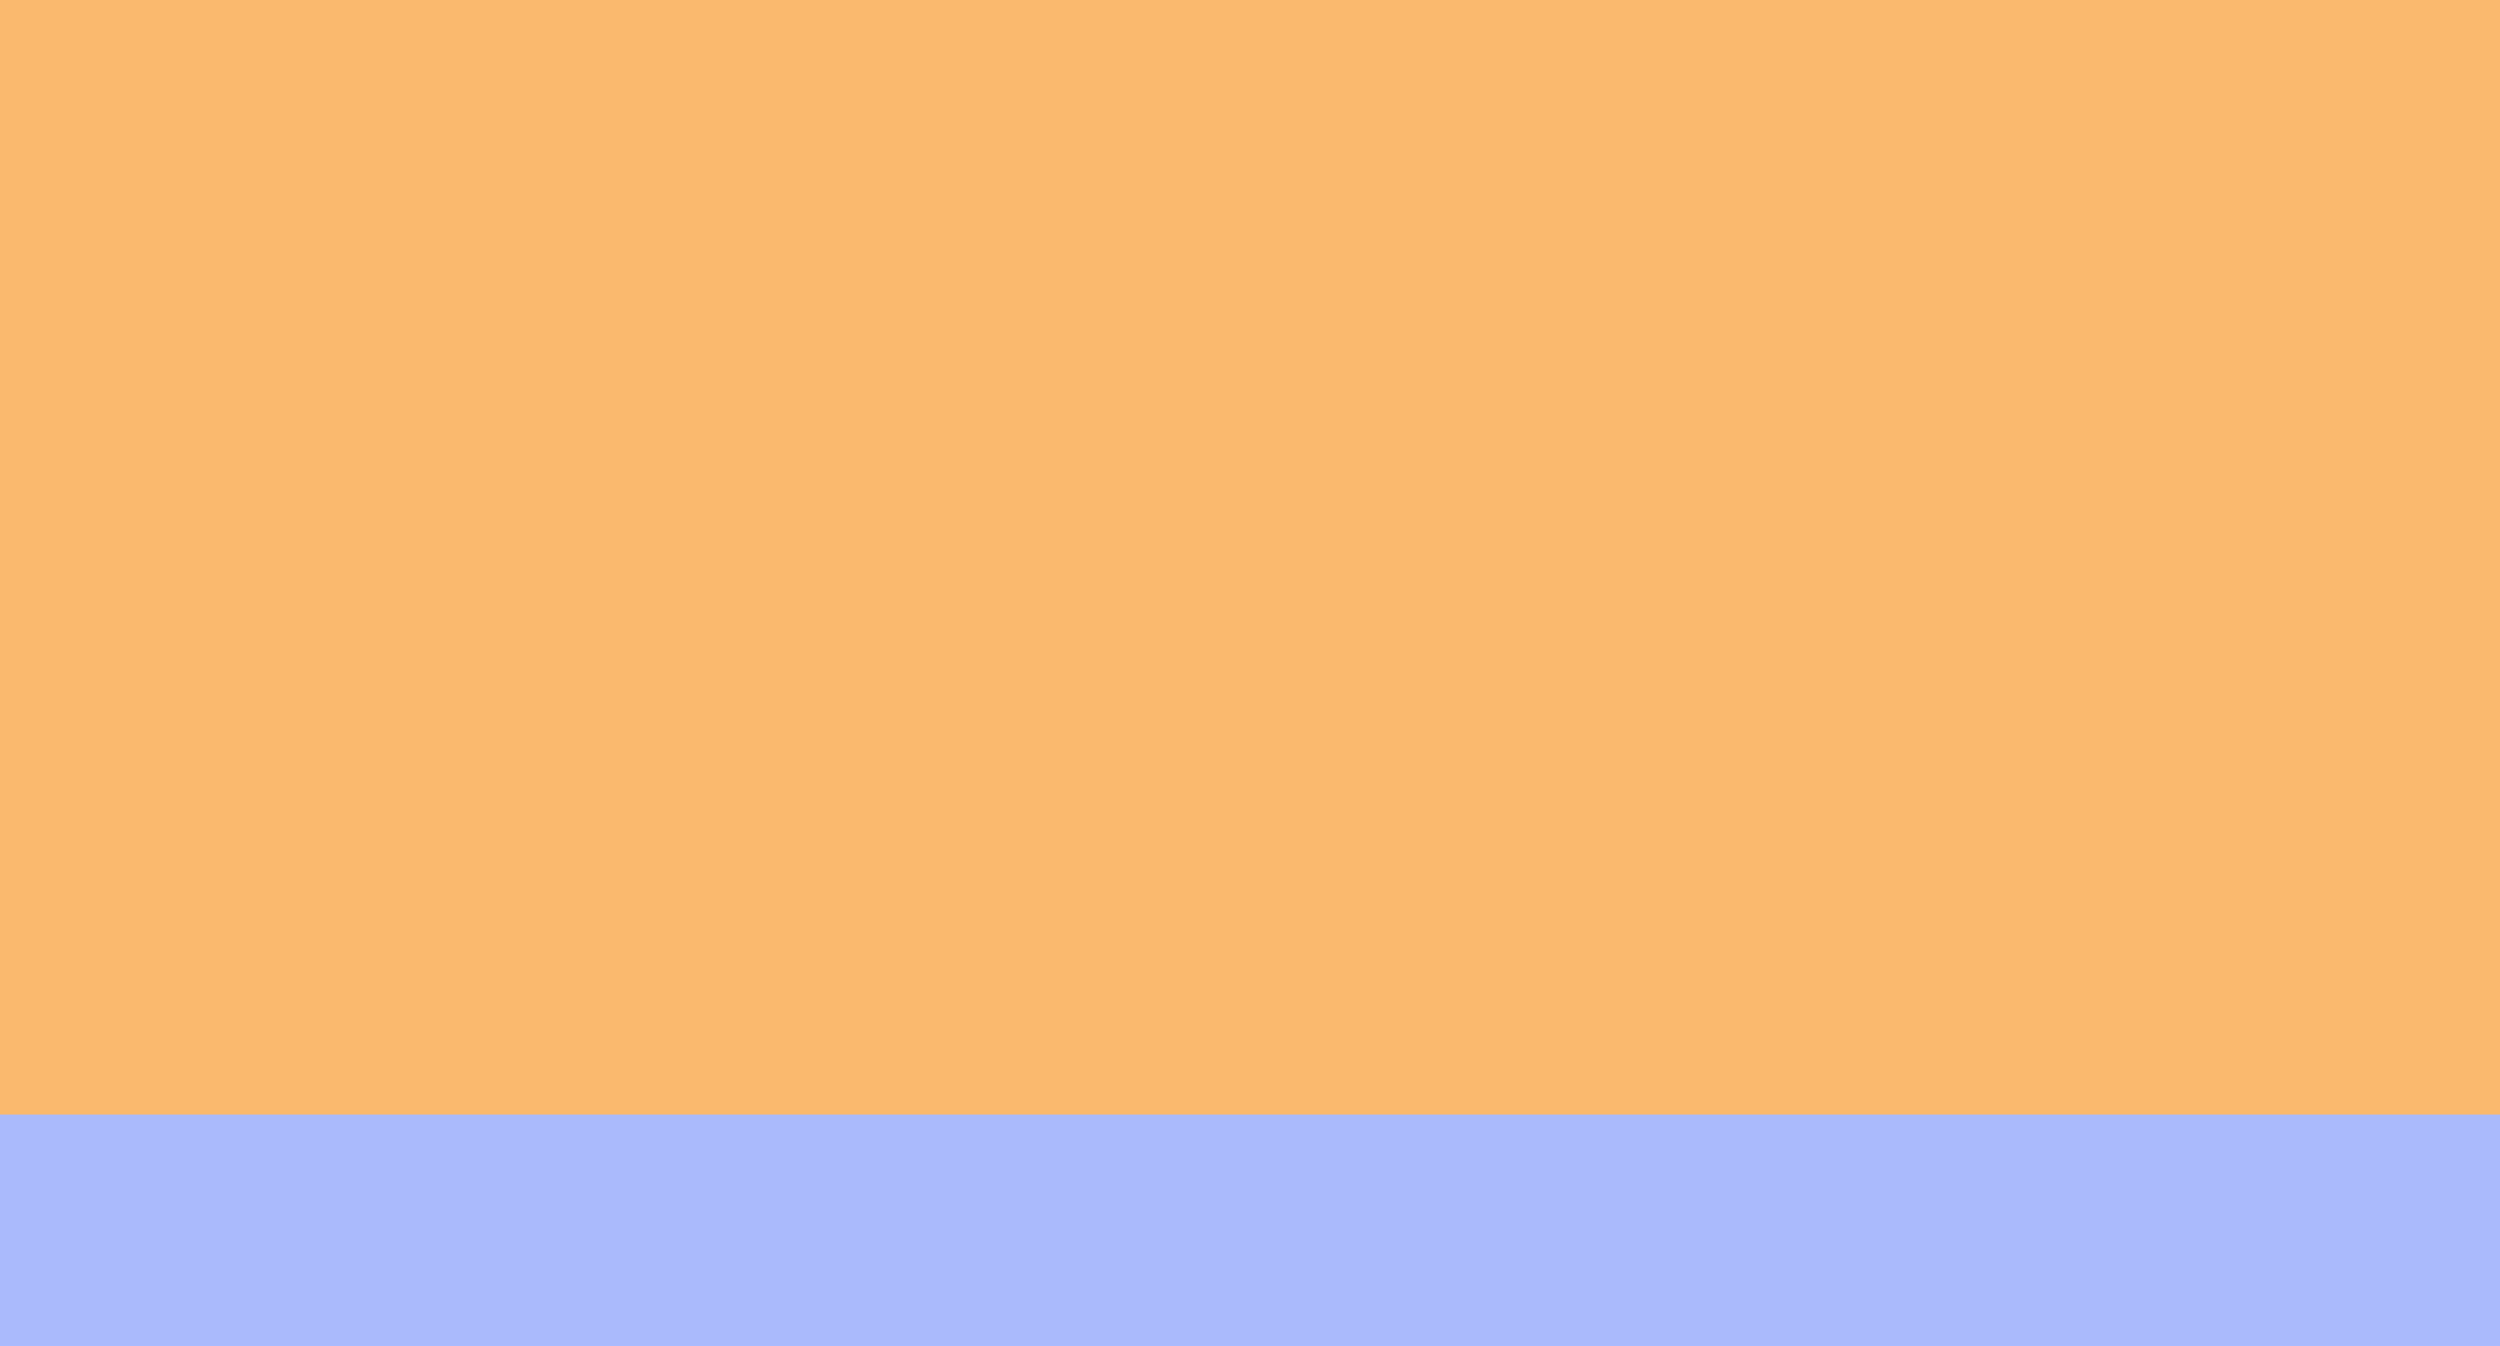
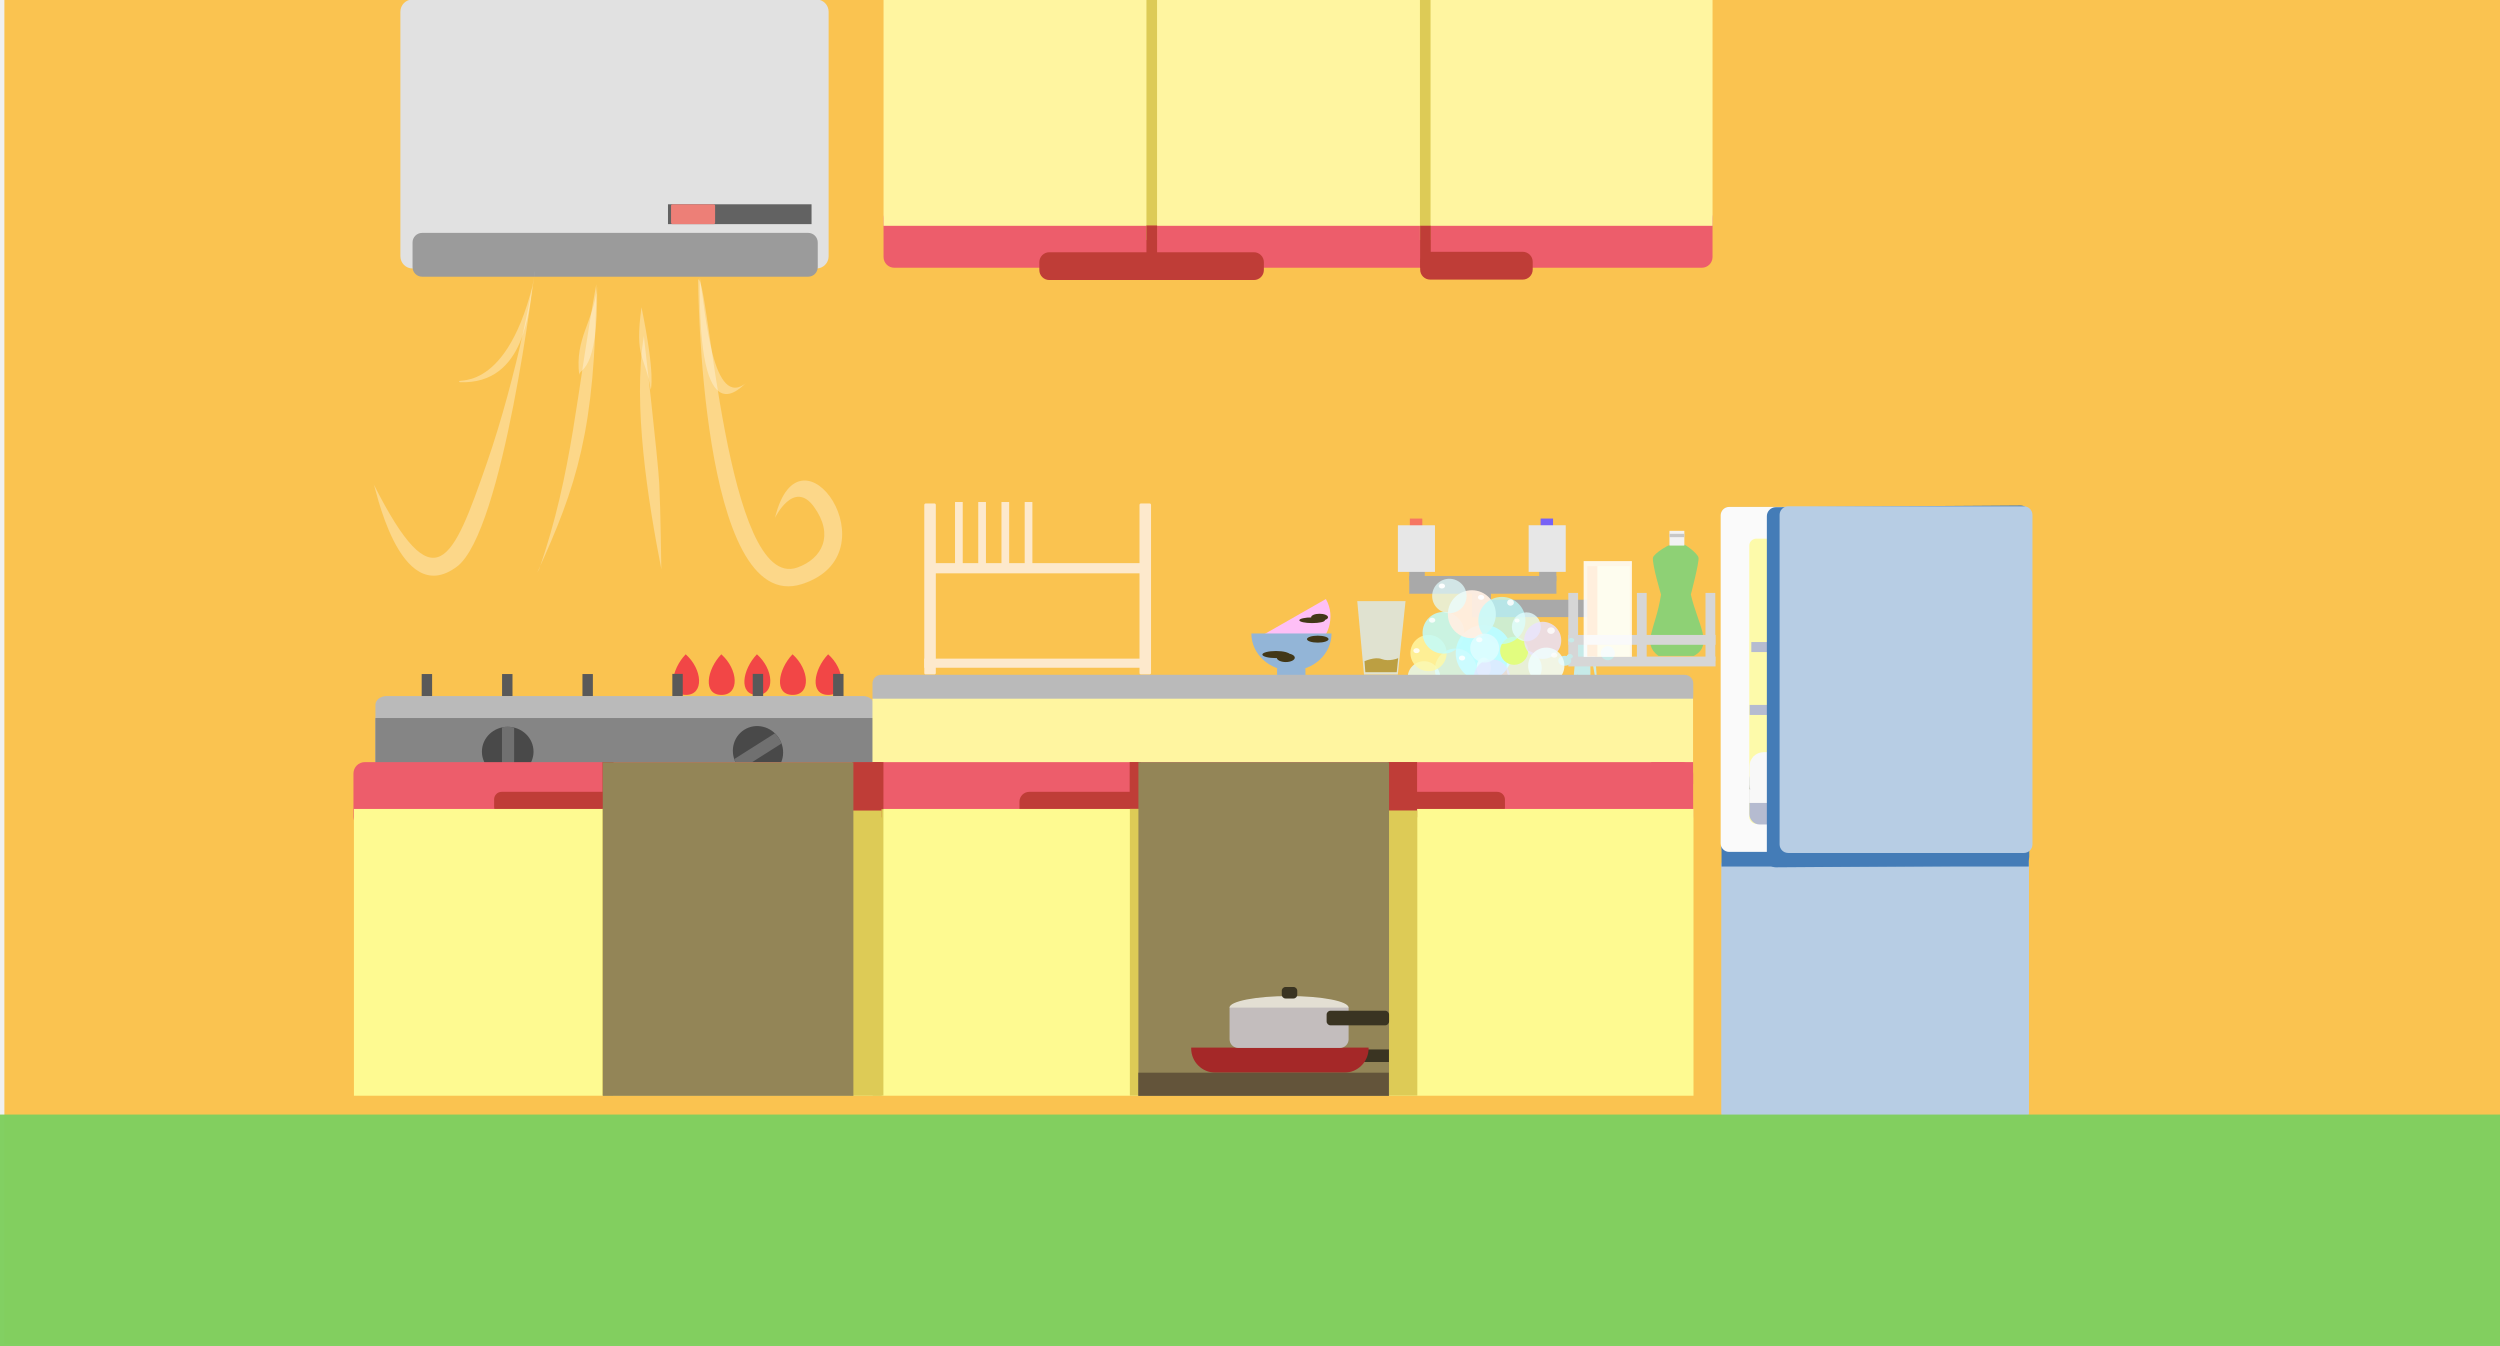
<svg xmlns="http://www.w3.org/2000/svg" width="1301" height="700" id="svg3961" version="1.1">
  <defs id="defs3963" />
  <g id="layer1" transform="translate(0,-352.3622)">
-     <rect style="fill:#fab96e;fill-opacity:1;stroke:none" id="rect4531" width="1301" height="700" x="0" y="352.362" />
-     <rect style="fill:#c8c4b7;stroke:none" id="rect4493" width="72.486" height="122.951" x="-948.54" y="762.68" />
-     <rect style="fill:#9bb9e1;fill-opacity:1;stroke:none" id="rect4499" width="147.482" height="299.005" x="-293.403" y="587.32" />
-     <rect style="fill:#fff5a0;fill-opacity:1;stroke:none" id="rect4505" width="476.792" height="151.523" x="-831.363" y="736.128" ry="0" />
-     <rect style="fill:#d7d7d7;fill-opacity:1;stroke:none" id="rect4517" width="324.259" height="49.254" x="-678.83" y="704.047" />
-     <rect style="fill:#fff5a0;fill-opacity:1;stroke:none" id="rect4523" width="332.857" height="137.143" x="-685.151" y="291.975" />
-     <rect style="fill:#d7d7d7;fill-opacity:1;stroke:none" id="rect4525" width="222.857" height="140" x="-949.437" y="287.689" />
-     <rect style="fill:#f0828c;fill-opacity:1;stroke:none" id="rect4527" width="476.287" height="24.749" x="-831.363" y="735.623" />
-     <rect style="fill:#fa828c;fill-opacity:1;stroke:none" id="rect4529" width="332.857" height="22.143" x="-685.151" y="406.975" />
-     <rect style="fill:#a8baff;fill-opacity:1;stroke:none;opacity:0.98" id="rect3971" width="1448.559" height="175.313" x="-87.346" y="932.38" />
-     <path style="opacity:0.66;fill:none;stroke:#fffef0;stroke-width:6.2;stroke-linecap:butt;stroke-linejoin:miter;stroke-miterlimit:4;stroke-opacity:1;stroke-dasharray:none" id="path5692" d="m 991.97,718.183 a 54.548,54.548 0 1 1 -109.096,0 54.548,54.548 0 1 1 109.096,0 z" transform="translate(-243.4468,456.913)" />
+     <rect style="fill:#fac350;fill-opacity:1;stroke:none" id="rect4531" width="1301" height="700" x="2.283" y="351.8" />
+     <rect style="fill:#e1e1e1;fill-opacity:1;stroke:none" id="rect4525" width="222.857" height="140" x="208.362" y="352.089" ry="6.364" />
+     <path style="opacity:0.66;fill:none;stroke:#fffef0;stroke-width:6.2;stroke-linecap:butt;stroke-linejoin:miter;stroke-miterlimit:4;stroke-opacity:1;stroke-dasharray:none" id="path5692" d="m 991.97,718.183 c 0,30.126 -24.422,54.548 -54.548,54.548 -30.126,0 -54.548,-24.422 -54.548,-54.548 0,-30.126 24.422,-54.548 54.548,-54.548 30.126,0 54.548,24.422 54.548,54.548 z" transform="translate(-243.4468,456.913)" />
    <path style="opacity:0.66;fill:#fffef0;fill-opacity:1;stroke:none" d="m 660.64,1151.862 67.68,0 -35,60.622 z" id="path5696" />
+     <g id="g3959" style="fill:#f24646;fill-opacity:1" transform="matrix(1.921675,0,0,1.755843,-539.7036,-561.8316)">
+       <path id="path3874-1" d="m 485.827,714.579 c -3.94,4.503 -5.126,12.092 0.123,12.036 4.931,-0.053 4.449,-7.606 -0.123,-12.036 z" style="fill:#f24646;fill-opacity:1;stroke:none" />
+       <path id="path3874" d="m 505.115,714.579 c -3.94,4.503 -5.126,12.092 0.123,12.036 4.931,-0.053 4.449,-7.606 -0.123,-12.036 z" style="fill:#f24646;fill-opacity:1;stroke:none" />
+       <path id="path3874-51" d="m 466.538,714.579 c -3.94,4.503 -5.126,12.092 0.123,12.036 4.931,-0.053 4.449,-7.606 -0.123,-12.036 z" style="fill:#f24646;fill-opacity:1;stroke:none" />
+       <path id="path3874-5" d="m 495.471,714.579 c -3.94,4.503 -5.126,12.092 0.123,12.036 4.931,-0.053 4.449,-7.606 -0.123,-12.036 z" style="fill:#f24646;fill-opacity:1;stroke:none" />
+       <path id="path3874-7" d="m 476.182,714.579 c -3.94,4.503 -5.126,12.092 0.123,12.036 4.931,-0.053 4.449,-7.606 -0.123,-12.036 z" style="fill:#f24646;fill-opacity:1;stroke:none" />
+     </g>
+     <g id="g4012">
+       <g transform="matrix(1.535386,0,0,1.115284,-351.6675,-96.3923)" style="fill:#595959;fill-opacity:1" id="g3966">
+         <rect style="fill:#595959;fill-opacity:1;stroke:none" id="rect3796" width="3.53" height="10.356" x="484.168" y="716.811" />
+         <rect style="fill:#595959;fill-opacity:1;stroke:none" id="rect3796-7" width="3.53" height="10.356" x="511.412" y="716.811" />
+         <rect style="fill:#595959;fill-opacity:1;stroke:none" id="rect3796-4" width="3.53" height="10.356" x="456.923" y="716.811" />
+       </g>
+       <g transform="translate(0,-15)" style="fill:#595959;fill-opacity:1" id="g3983">
+         <rect style="fill:#595959;fill-opacity:1;stroke:none" id="rect3796-6" width="5.42" height="11.55" x="261.278" y="718.131" />
+         <rect style="fill:#595959;fill-opacity:1;stroke:none" id="rect3796-7-5" width="5.42" height="11.55" x="303.108" y="718.131" />
+         <rect style="fill:#595959;fill-opacity:1;stroke:none" id="rect3796-4-6" width="5.42" height="11.55" x="219.447" y="718.131" />
+       </g>
+       <g transform="matrix(1.159639,0,0,0.9116531,-142.1567,67.44378)" id="g3979">
+         <rect style="fill:#bababa;fill-opacity:1;stroke:none" id="rect3790" width="223.793" height="49.931" x="291.059" y="709.852" ry="5.042" />
+         <rect style="fill:#858585;fill-opacity:1;stroke:none" id="rect4000" width="223.939" height="37.404" x="291.051" y="722.405" />
+       </g>
+     </g>
+     <g transform="matrix(-0.8658691,-1.366641,1.316258,-0.8339478,-313.5338,1867.487)" id="g4107-3">
+       <path transform="matrix(0.75,0,0,0.75,27.74553,451.1211)" d="m 444.286,425 c 0,6.115 -4.957,11.071 -11.071,11.071 -6.115,0 -11.071,-4.957 -11.071,-11.071 0,-6.115 4.957,-11.071 11.071,-11.071 6.115,0 11.071,4.957 11.071,11.071 z" id="path4008-9-7-1" style="fill:#494949;fill-opacity:1;stroke:none" />
+       <path id="path4008-9-2" transform="translate(0,352.3622)" d="m 352.656,409.188 c -0.638,0 -1.247,0.082 -1.844,0.219 l 0,16.188 c 0.597,0.136 1.205,0.219 1.844,0.219 0.711,0 1.404,-0.113 2.062,-0.281 l 0,-16.062 c -0.659,-0.168 -1.351,-0.281 -2.062,-0.281 z" style="fill:#707070;fill-opacity:1;stroke:none" />
+     </g>
+     <rect style="fill:#b7cde4;fill-opacity:1;stroke:none" id="rect4499-2" width="160.132" height="135.69" x="895.742" y="799.255" ry="3.359" />
+     <g id="g3975" transform="matrix(1.085768,0,0,1.0734,-85.26078,-67.26758)">
+       <rect ry="4.18" y="636.72" x="903.395" height="168.878" width="147.482" id="rect4499" style="fill:#93b5d7;fill-opacity:1;stroke:none" />
+       <rect y="801.214" x="903.647" height="9.833" width="147.247" id="rect4135" style="fill:#447cb7;fill-opacity:1;stroke:none" />
+     </g>
+     <rect ry="4.444" y="616.165" x="895.434" height="179.523" width="160.485" id="rect4499-5" style="fill:#fafafa;fill-opacity:1;stroke:none" />
+     <rect style="fill:#7fcf5f;fill-opacity:1;stroke:none;opacity:0.98" id="rect3971" width="1448.559" height="175.313" x="-87.346" y="932.38" />
+     <path style="fill:#c6eae8;fill-opacity:1;stroke:none" d="m 820.764,683.035 -2.405,28.39 2.533,-8.13 1.57,7.699 5.183,0 0.013,-19.894 3.838,21.548 -2.053,-29.614 z" id="path4275" />
+     <rect style="fill:#ed5d6b;fill-opacity:1;stroke:none" id="rect4529" width="431.406" height="31.457" x="459.797" y="460.241" ry="5.583" />
+     <rect style="fill:#fff5a0;fill-opacity:1;stroke:none" id="rect4523" width="431.406" height="130.573" x="459.797" y="339.299" />
+     <rect style="fill:#bf3d37;fill-opacity:1;stroke:none" id="rect4173-1-7" width="116.859" height="14.466" x="540.864" y="483.624" ry="5.195" />
+     <rect style="fill:#ddcb56;fill-opacity:1;stroke:none" id="rect4137-34-1" width="5.521" height="163.249" x="596.611" y="314.019" />
+     <rect style="fill:#bf3d37;fill-opacity:1;stroke:none" id="rect4200-8-4-2" width="5.542" height="20.555" x="596.611" y="469.699" />
+     <rect style="fill:#ddcb56;fill-opacity:1;stroke:none" id="rect4137-34-1-7" width="5.521" height="163.249" x="738.933" y="314.012" />
+     <rect style="fill:#bf3d37;fill-opacity:1;stroke:none" id="rect4200-8-4-7" width="5.542" height="21.864" x="739.029" y="469.832" />
+     <rect style="fill:#bf3d37;fill-opacity:1;stroke:none" id="rect4173-1-7-4" width="58.564" height="14.466" x="739.053" y="483.399" ry="5.195" />
+     <g transform="matrix(1.617849,0,0,1.558205,-306.3294,-456.0933)" id="g4107-3-1">
+       <path transform="matrix(0.75,0,0,0.75,27.74553,451.1211)" d="m 444.286,425 c 0,6.115 -4.957,11.071 -11.071,11.071 -6.115,0 -11.071,-4.957 -11.071,-11.071 0,-6.115 4.957,-11.071 11.071,-11.071 6.115,0 11.071,4.957 11.071,11.071 z" id="path4008-9-7-1-6" style="fill:#494949;fill-opacity:1;stroke:none" />
+       <path id="path4008-9-2-3" transform="translate(0,352.3622)" d="m 352.656,409.188 c -0.638,0 -1.247,0.082 -1.844,0.219 l 0,16.188 c 0.597,0.136 1.205,0.219 1.844,0.219 0.711,0 1.404,-0.113 2.062,-0.281 l 0,-16.062 c -0.659,-0.168 -1.351,-0.281 -2.062,-0.281 z" style="fill:#707070;fill-opacity:1;stroke:none" />
+     </g>
+     <rect style="fill:#9b9b9b;fill-opacity:1;stroke:none" id="rect4048" width="210.87" height="22.808" x="214.686" y="473.555" ry="4.989" />
+     <rect style="fill:#626262;fill-opacity:1;stroke:none" id="rect4052" width="74.712" height="10.324" x="347.618" y="458.675" />
+     <rect style="fill:#ed7f77;fill-opacity:1;stroke:none" id="rect4054" width="22.926" height="10.297" x="349.212" y="458.702" ry="0.75" />
+     <path style="fill:#ffffff;fill-opacity:0.327;stroke:none" d="m 194.434,604.297 c 0.31,-1.857 12.868,65.757 43.35,42.94 24.236,-18.142 40.522,-153.91 40.522,-153.91 0.328,1.197 -8.762,53.426 -25.08,100.378 -17.587,50.603 -26.876,73.89 -58.792,10.592 z" id="path3870" />
+     <path style="fill:#ffffff;fill-opacity:0.325;stroke:none" d="M 280.585,648.538 C 298.043,598.219 299.979,556.419 310.307,500.327 309.881,575.917 300.171,605.267 279.578,650.341" id="path3875" />
+     <path style="fill:#ffffff;fill-opacity:0.325;stroke:none" d="m 363.307,497.827 c 0,0 0.756,175.533 54,158.5 48.686,-15.575 -0.954,-88.013 -14,-34.5 0,0 9.789,-20.15 20.25,-5.75 10.728,14.768 4.316,27.03 -8.625,31.625 -37.14,13.187 -46.06,-152.471 -51.625,-149.875 z" id="path3877" />
+     <path style="fill:#ffffff;fill-opacity:0.325;stroke:none" d="m 335.062,527.223 c -5.834,35.802 2.099,85.433 9.099,121.393 0,0 -0.408,-31.744 -1.077,-44.606 -0.669,-12.863 -8.022,-76.786 -8.022,-76.786 z" id="path3879" />
+     <path style="fill:#ffffff;fill-opacity:0.325;stroke:none" d="m 277.138,501.103 c -14.876,58.597 -42.152,47.033 -37.83,50.165 34.663,1.306 35.951,-39.526 37.83,-50.165 z" id="path3914" />
+     <path style="fill:#ffffff;fill-opacity:0.325;stroke:none" d="m 310.741,501.589 c -1.793,18.411 -11.758,26.514 -9.277,46.214 -0.492,-4.4 9.894,0.642 9.277,-46.214 z" id="path3916" />
+     <path style="fill:#ffffff;fill-opacity:0.325;stroke:none" d="m 333.835,512.237 c -3.762,27.346 1.965,24.714 4.788,42.945 0,0 2.651,-6.59 -4.788,-42.945 z" id="path3918" />
+     <path style="fill:#ffffff;fill-opacity:0.325;stroke:none" d="m 364.2,496.753 c 2.988,18.234 6.552,70.235 24.694,54.406 -2.72,1.495 -25.807,31.498 -24.694,-54.406 z" id="path3924" />
+     <g id="g3978" style="fill:#a9a9a9;fill-opacity:1" transform="matrix(1.224568,0,0,1.206595,-153.927,-141.0853)">
+       <rect y="636.651" x="724.579" height="22.705" width="6.607" id="rect3141" style="fill:#a9a9a9;fill-opacity:1;stroke:none" />
+       <rect y="657.369" x="724.58" height="7.664" width="62.549" id="rect3143" style="fill:#a9a9a9;fill-opacity:1;stroke:none" />
+       <rect y="636.95" x="779.795" height="22.705" width="7.306" id="rect3141-7" style="fill:#a9a9a9;fill-opacity:1;stroke:none" />
+       <rect y="657.414" x="751.289" height="15.684" width="8.004" id="rect3168" style="fill:#a9a9a9;fill-opacity:1;stroke:none" />
+       <rect y="667.623" x="751.29" height="7.489" width="58.24" id="rect3170" style="fill:#a9a9a9;fill-opacity:1;stroke:none" />
+       <rect y="667.954" x="801.187" height="15.47" width="8.345" id="rect3172" style="fill:#a9a9a9;fill-opacity:1;stroke:none" />
+     </g>
+     <rect style="fill:#7762f6;fill-opacity:1;stroke:none" id="rect3990-6" width="6.48" height="5.582" x="801.729" y="622.211" />
+     <rect style="fill:#e7e7e7;fill-opacity:1;stroke:none" id="rect3137-0" width="19.296" height="24.254" x="795.507" y="625.705" />
+     <g id="g4053" transform="matrix(1.129386,0,0,1.129386,-55.0178,-80.95858)" style="fill:#febff6;fill-opacity:1">
+       <path transform="matrix(0.8322329,-0.4753847,0.5648689,0.9888885,-87.79066,637.6)" d="m 665.741,342.381 c 0,8.299 -8.627,15.026 -19.269,15.026 -10.642,0 -19.269,-6.727 -19.269,-15.026 0,0 0,0 0,0" id="path4010-5" style="fill:#febff6;fill-opacity:1;stroke:none" />
+       <rect transform="matrix(0.8683226,-0.4959998,0.4959998,0.8683226,0,0)" y="916.01" x="220.503" height="3.33" width="13.07" id="rect4012-2" style="fill:#febff6;fill-opacity:1;stroke:none" />
+     </g>
+     <g id="g4040" transform="matrix(1.129386,0,0,1.129386,-57.15131,-102.7595)" style="fill:#93b5d7;fill-opacity:1">
+       <path transform="matrix(0.9584374,0,0,1.138849,26.06822,304.9467)" d="m 665.741,342.381 c 0,8.299 -8.627,15.026 -19.269,15.026 -10.642,0 -19.269,-6.727 -19.269,-15.026 0,0 0,0 0,0" id="path4010" style="fill:#93b5d7;fill-opacity:1;stroke:none" />
+       <rect y="710.858" x="639.052" height="3.33" width="13.07" id="rect4012" style="fill:#93b5d7;fill-opacity:1;stroke:none" />
+     </g>
+     <path style="fill:#dce8e8;fill-opacity:0.844;stroke:none" d="m 706.314,665.184 25.129,0 -4.021,38.258 -17.602,0 z" id="path4059" />
+     <rect style="fill:#fde9cc;fill-opacity:1;stroke:none" id="rect4061" width="6" height="89" x="481" y="614.362" ry="0.75" />
+     <rect style="fill:#fde9cc;fill-opacity:1;stroke:none" id="rect4061-3" width="6" height="89" x="593" y="614.362" ry="0.75" />
+     <rect style="fill:#fde9cc;fill-opacity:1;stroke:none" id="rect4108" width="116.5" height="4.75" x="481" y="695.112" />
+     <rect style="fill:#fde9cc;fill-opacity:1;stroke:none" id="rect4110" width="116.319" height="5.303" x="481.893" y="645.412" ry="1" />
+     <rect style="fill:#fde9cc;fill-opacity:1;stroke:none" id="rect4114" width="4" height="34" x="497" y="613.612" />
+     <rect style="fill:#fde9cc;fill-opacity:1;stroke:none" id="rect4114-1" width="4" height="34" x="509.083" y="613.612" />
+     <rect style="fill:#fde9cc;fill-opacity:1;stroke:none" id="rect4114-8" width="4" height="34" x="521.167" y="613.612" />
+     <rect style="fill:#fde9cc;fill-opacity:1;stroke:none" id="rect4114-19" width="4" height="34" x="533.25" y="613.612" />
+     <g id="g4245" transform="matrix(1.201411,0,0,1.147144,-181.1999,-102.8777)">
+       <rect y="653.685" x="842.578" height="40.999" width="14.192" id="rect4223" style="fill:#f5f084;fill-opacity:1;stroke:none" />
+       <rect y="653.685" x="838.352" height="40.999" width="4.38" id="rect4223-2" style="fill:#fe8800;fill-opacity:1;stroke:none" />
+     </g>
+     <g id="g4319" transform="matrix(1.201411,0,0,1.147144,-181.1999,-102.8777)">
+       <path id="path4221" d="m 869.2,694.405 c -7.485,-5.856 -1.22,-11.945 1.113,-27.826 0,0 -3.859,-13.492 -3.516,-16.675 0.197,-1.832 7.553,-6.93 10.852,-6.964 2.668,-0.028 8.559,5.02 8.889,6.849 0.385,2.138 -3.312,16.754 -3.312,16.754 2.981,13.582 10.054,23.006 1.242,27.873 z" style="fill:#8ed175;fill-opacity:1;stroke:none" />
+       <rect y="637.656" x="873.966" height="6.691" width="6.443" id="rect4255" style="fill:#f2f2f2;fill-opacity:1;stroke:none" />
+       <rect y="684.89" x="830.143" height="4.46" width="63.779" id="rect4165" style="fill:#d6d6d6;fill-opacity:1;stroke:none" />
+       <rect y="694.702" x="830.143" height="4.46" width="63.779" id="rect4165-5" style="fill:#d6d6d6;fill-opacity:1;stroke:none" />
+       <rect y="665.823" x="830.143" height="30.998" width="4.237" id="rect4185" style="fill:#d6d6d6;fill-opacity:1;stroke:none" />
+       <rect y="665.823" x="859.859" height="30.998" width="4.237" id="rect4185-3" style="fill:#d6d6d6;fill-opacity:1;stroke:none" />
+       <rect y="665.823" x="889.574" height="30.998" width="4.237" id="rect4185-5" style="fill:#d6d6d6;fill-opacity:1;stroke:none" />
+       <rect y="639.012" x="873.97" height="1.516" width="6.437" id="rect4273" style="fill:#c7c7c7;fill-opacity:1;stroke:none" />
+     </g>
+     <path style="fill:#c6eae8;fill-opacity:1;stroke:none" id="path4279" d="m 818.125,337.688 c 0,0.311 -0.252,0.562 -0.562,0.562 -0.311,0 -0.562,-0.252 -0.562,-0.562 0,-0.311 0.252,-0.562 0.562,-0.562 0.311,0 0.562,0.252 0.562,0.562 z" transform="matrix(-2.712371,0,0,2.093227,3035.271,-21.33559)" />
+     <path style="fill:#c6eae8;fill-opacity:1;stroke:none" id="path4283" d="m 809.5,340.938 c 0,0.449 -0.364,0.812 -0.812,0.812 -0.449,0 -0.812,-0.364 -0.812,-0.812 0,-0.449 0.364,-0.812 0.812,-0.812 0.449,0 0.812,0.364 0.812,0.812 z" transform="matrix(-4.516323,0,0,4.518858,4488.997,-848.3718)" />
+     <path style="fill:#c6eae8;fill-opacity:1;stroke:none" id="path4287" d="m 818.034,345.386 c 0,0.195 -0.158,0.354 -0.354,0.354 -0.195,0 -0.354,-0.158 -0.354,-0.354 0,-0.195 0.158,-0.354 0.354,-0.354 0.195,0 0.354,0.158 0.354,0.354 z" transform="matrix(-4.510528,0,0,3.480924,4505.092,-508.3139)" />
+     <path style="fill:#c6eae8;fill-opacity:1;stroke:none" id="path4289" d="m 820.951,347.286 c 0,0.757 -0.613,1.37 -1.37,1.37 -0.757,0 -1.37,-0.613 -1.37,-1.37 0,-0.757 0.613,-1.37 1.37,-1.37 0.757,0 1.37,0.613 1.37,1.37 z" transform="matrix(-2.447457,0,0,1.888784,2820.185,40.29316)" />
+     <rect style="fill:#f67662;fill-opacity:1;stroke:none" id="rect3990-6-2" width="6.48" height="5.582" x="733.684" y="622.23" />
+     <rect style="fill:#e7e7e7;fill-opacity:1;stroke:none" id="rect3137-0-6" width="19.296" height="24.254" x="727.462" y="625.723" />
+     <path style="fill:#bdfdff;fill-opacity:1;stroke:none" id="path4158" d="m 777.464,340.436 c 0,6.053 -4.907,10.96 -10.96,10.96 -6.053,0 -10.96,-4.907 -10.96,-10.96 0,-6.053 4.907,-10.96 10.96,-10.96 6.053,0 10.96,4.907 10.96,10.96 z" transform="matrix(1.333333,0,0,1.333333,-249.8444,238.2942)" />
+     <path style="fill:#e2fdff;fill-opacity:1;stroke:none" id="path4160" d="m 769.332,346.093 c 0,2.148 -1.266,3.889 -2.828,3.889 -1.562,0 -2.828,-1.741 -2.828,-3.889 0,-2.148 1.266,-3.889 2.828,-3.889 1.562,0 2.828,1.741 2.828,3.889 z" transform="matrix(1.333333,0,0,1.333333,-249.8444,238.2942)" />
+     <path style="fill:#e2fdff;fill-opacity:0.763;stroke:none" id="path4164" d="m 789.131,346.27 c 0,3.808 -3.087,6.894 -6.894,6.894 -3.808,0 -6.894,-3.087 -6.894,-6.894 0,-3.808 3.087,-6.894 6.894,-6.894 3.808,0 6.894,3.087 6.894,6.894 z" transform="matrix(1.333333,0,0,1.333333,-249.8444,238.2942)" />
+     <path style="fill:#cffcff;fill-opacity:0.782;stroke:none" id="path4168" d="m 763.675,346.8 c 0,4.491 -3.641,8.132 -8.132,8.132 -4.491,0 -8.132,-3.641 -8.132,-8.132 0,-4.491 3.641,-8.132 8.132,-8.132 4.491,0 8.132,3.641 8.132,8.132 z" transform="matrix(1.333333,0,0,1.333333,-249.8444,238.2942)" />
+     <path style="fill:#e2fdff;fill-opacity:0.777;stroke:none" id="path4170" d="m 749.533,349.982 c 0,3.515 -2.849,6.364 -6.364,6.364 -3.515,0 -6.364,-2.849 -6.364,-6.364 0,-3.515 2.849,-6.364 6.364,-6.364 3.515,0 6.364,2.849 6.364,6.364 z" transform="matrix(1.333333,0,0,1.333333,-249.8444,238.2942)" />
+     <path style="fill:#fff9a6;fill-opacity:0.81;stroke:none" id="path4172" d="m 752.008,340.436 c 0,3.905 -3.166,7.071 -7.071,7.071 -3.905,0 -7.071,-3.166 -7.071,-7.071 0,-3.905 3.166,-7.071 7.071,-7.071 3.905,0 7.071,3.166 7.071,7.071 z" transform="matrix(1.333333,0,0,1.333333,-249.8444,238.2942)" />
+     <path style="fill:#c0fdff;fill-opacity:0.825;stroke:none" id="path4174" d="m 758.372,329.83 c 0,4.101 -3.324,7.425 -7.425,7.425 -4.101,0 -7.425,-3.324 -7.425,-7.425 0,-4.101 3.324,-7.425 7.425,-7.425 4.101,0 7.425,3.324 7.425,7.425 z" transform="matrix(1.460318,0,0,1.460318,-345.4789,200.0205)" />
+     <path style="fill:#ffefe2;fill-opacity:0.948;stroke:none" id="path4178" d="m 773.221,323.289 c 0,5.174 -4.195,9.369 -9.369,9.369 -5.174,0 -9.369,-4.195 -9.369,-9.369 0,-5.174 4.195,-9.369 9.369,-9.369 5.174,0 9.369,4.195 9.369,9.369 z" transform="matrix(1.333333,0,0,1.333333,-252.5111,240.9608)" />
+     <path style="fill:#e2fd7f;fill-opacity:1;stroke:none" id="path4180" d="m 783.828,339.552 c 0,3.027 -2.454,5.48 -5.48,5.48 -3.027,0 -5.48,-2.454 -5.48,-5.48 0,-3.027 2.454,-5.48 5.48,-5.48 3.027,0 5.48,2.454 5.48,5.48 z" transform="matrix(1.333333,0,0,1.333333,-249.8444,238.2942)" />
+     <path style="fill:#bdfdff;fill-opacity:0.716;stroke:none" id="path4182" d="m 782.767,327.708 c 0,5.077 -4.116,9.192 -9.192,9.192 -5.077,0 -9.192,-4.116 -9.192,-9.192 0,-5.077 4.116,-9.192 9.192,-9.192 5.077,0 9.192,4.116 9.192,9.192 z" transform="matrix(1.333333,0,0,1.333333,-249.8444,238.2942)" />
+     <path style="fill:#e2fdff;fill-opacity:0.768;stroke:none" id="path4184" d="m 788.778,324.173 c 0,3.124 -2.533,5.657 -5.657,5.657 -3.124,0 -5.657,-2.533 -5.657,-5.657 0,-3.124 2.533,-5.657 5.657,-5.657 3.124,0 5.657,2.533 5.657,5.657 z" transform="matrix(1.333333,0,0,1.333333,-249.8444,246.3415)" />
+     <path style="fill:#e9e2ff;fill-opacity:0.815;stroke:none" id="path4186" d="m 796.556,334.249 c 0,4.003 -3.245,7.248 -7.248,7.248 -4.003,0 -7.248,-3.245 -7.248,-7.248 0,-4.003 3.245,-7.248 7.248,-7.248 4.003,0 7.248,3.245 7.248,7.248 z" transform="matrix(1.333333,0,0,1.333333,-249.6087,239.9441)" />
+     <path style="fill:#f0feff;fill-opacity:0.844;stroke:none" id="path4192" d="m 797.97,345.386 c 0,3.905 -3.166,7.071 -7.071,7.071 -3.905,0 -7.071,-3.166 -7.071,-7.071 0,-3.905 3.166,-7.071 7.071,-7.071 3.905,0 7.071,3.166 7.071,7.071 z" transform="matrix(1.333333,0,0,1.333333,-249.8444,238.2942)" />
+     <path style="fill:#e2fdff;fill-opacity:0.706;stroke:none" id="path4194" d="m 762.615,315.334 c 0,3.71 -3.008,6.718 -6.718,6.718 -3.71,0 -6.718,-3.008 -6.718,-6.718 0,-3.71 3.008,-6.718 6.718,-6.718 3.71,0 6.718,3.008 6.718,6.718 z" transform="matrix(1.333333,0,0,1.333333,-253.6156,242.0654)" />
+     <path style="fill:#e2e6ff;fill-opacity:0.768;stroke:none" id="path4198" d="m 776.757,349.982 c 0,3.905 -3.166,7.071 -7.071,7.071 -3.905,0 -7.071,-3.166 -7.071,-7.071 0,-3.905 3.166,-7.071 7.071,-7.071 3.905,0 7.071,3.166 7.071,7.071 z" transform="matrix(1.333333,0,0,1.333333,-249.8444,238.2942)" />
+     <path style="fill:#e2fdff;fill-opacity:0.791;stroke:none" id="path4184-7" d="m 788.778,324.173 c 0,3.124 -2.533,5.657 -5.657,5.657 -3.124,0 -5.657,-2.533 -5.657,-5.657 0,-3.124 2.533,-5.657 5.657,-5.657 3.124,0 5.657,2.533 5.657,5.657 z" transform="matrix(1.333333,0,0,1.333333,-271.529,257.3861)" />
+     <path style="fill:#ffffff;fill-opacity:0.962;stroke:none" id="path4726" d="m 752.185,314.715 c 0,0.537 -0.554,0.972 -1.237,0.972 -0.683,0 -1.237,-0.435 -1.237,-0.972 0,-0.537 0.554,-0.972 1.237,-0.972 0.683,0 1.237,0.435 1.237,0.972 z" transform="matrix(1.333333,0,0,1.333333,-250.9051,237.7049)" />
+     <path style="fill:#ffffff;fill-opacity:0.962;stroke:none" id="path4726-7" d="m 752.185,314.715 c 0,0.537 -0.554,0.972 -1.237,0.972 -0.683,0 -1.237,-0.435 -1.237,-0.972 0,-0.537 0.554,-0.972 1.237,-0.972 0.683,0 1.237,0.435 1.237,0.972 z" transform="matrix(1.333333,0,0,1.333333,-230.5168,243.5975)" />
+     <path style="fill:#ffffff;fill-opacity:0.844;stroke:none" id="path4726-9" d="m 752.185,314.715 c 0,0.537 -0.554,0.972 -1.237,0.972 -0.683,0 -1.237,-0.435 -1.237,-0.972 0,-0.537 0.554,-0.972 1.237,-0.972 0.683,0 1.237,0.435 1.237,0.972 z" transform="matrix(1.333333,0,0,1.333333,-255.9727,255.5004)" />
+     <path style="fill:#ffffff;fill-opacity:0.848;stroke:none" id="path4726-5" d="m 752.185,314.715 c 0,0.537 -0.554,0.972 -1.237,0.972 -0.683,0 -1.237,-0.435 -1.237,-0.972 0,-0.537 0.554,-0.972 1.237,-0.972 0.683,0 1.237,0.435 1.237,0.972 z" transform="matrix(1.428572,0,0,1.69697,-286.715,131.8661)" />
+     <path style="fill:#ffffff;fill-opacity:0.82;stroke:none" id="path4726-54" d="m 752.185,314.715 c 0,0.537 -0.554,0.972 -1.237,0.972 -0.683,0 -1.237,-0.435 -1.237,-0.972 0,-0.537 0.554,-0.972 1.237,-0.972 0.683,0 1.237,0.435 1.237,0.972 z" transform="matrix(1.063959,0,0,1.063959,-9.488602,340.45)" />
+     <path style="fill:#ffffff;fill-opacity:0.791;stroke:none" id="path4726-0" d="m 752.185,314.715 c 0,0.537 -0.554,0.972 -1.237,0.972 -0.683,0 -1.237,-0.435 -1.237,-0.972 0,-0.537 0.554,-0.972 1.237,-0.972 0.683,0 1.237,0.435 1.237,0.972 z" transform="matrix(1.602707,0,0,1.761883,-396.3933,126.0528)" />
+     <path style="fill:#ffffff;fill-opacity:0.72;stroke:none" id="path4726-3" d="m 752.185,314.715 c 0,0.537 -0.554,0.972 -1.237,0.972 -0.683,0 -1.237,-0.435 -1.237,-0.972 0,-0.537 0.554,-0.972 1.237,-0.972 0.683,0 1.237,0.435 1.237,0.972 z" transform="matrix(1.333333,0,0,1.333333,-192.4409,273.6739)" />
+     <path style="fill:#ffffff;fill-opacity:0.749;stroke:none" id="path4726-4" d="m 752.185,314.715 c 0,0.537 -0.554,0.972 -1.237,0.972 -0.683,0 -1.237,-0.435 -1.237,-0.972 0,-0.537 0.554,-0.972 1.237,-0.972 0.683,0 1.237,0.435 1.237,0.972 z" transform="matrix(1.333333,0,0,1.333333,-231.4409,265.6739)" />
+     <path style="fill:#ffffff;fill-opacity:0.829;stroke:none" id="path4726-1" d="m 752.185,314.715 c 0,0.537 -0.554,0.972 -1.237,0.972 -0.683,0 -1.237,-0.435 -1.237,-0.972 0,-0.537 0.554,-0.972 1.237,-0.972 0.683,0 1.237,0.435 1.237,0.972 z" transform="matrix(1.333333,0,0,1.333333,-264.1076,271.3406)" />
+     <path style="fill:#ffffff;fill-opacity:0.867;stroke:none" id="path4726-2" d="m 752.185,314.715 c 0,0.537 -0.554,0.972 -1.237,0.972 -0.683,0 -1.237,-0.435 -1.237,-0.972 0,-0.537 0.554,-0.972 1.237,-0.972 0.683,0 1.237,0.435 1.237,0.972 z" transform="matrix(1.333333,0,0,1.333333,-240.4163,275.1816)" />
+     <rect style="fill:#ffffff;fill-opacity:0.867;stroke:none" id="rect4822" width="25.102" height="49.851" x="824.133" y="291.999" transform="translate(0,352.3622)" />
+     <path style="fill:#423717;fill-opacity:1;stroke:none" id="path4828" d="m 676.701,335.221 c 0,0.635 -2.454,1.149 -5.48,1.149 -3.027,0 -5.48,-0.514 -5.48,-1.149 0,-0.635 2.454,-1.149 5.48,-1.149 3.027,0 5.48,0.514 5.48,1.149 z" transform="matrix(1.214285,0,0,-1.289473,-132.2287,1107.4)" />
+     <path style="fill:#423717;fill-opacity:1;stroke:none" id="path4830" d="m 680.06,336.547 c 0,0.781 -1.622,1.414 -3.624,1.414 -2.001,0 -3.624,-0.633 -3.624,-1.414 0,-0.781 1.622,-1.414 3.624,-1.414 2.001,0 3.624,0.633 3.624,1.414 z" transform="matrix(1.214285,0,0,-1.289473,-134.6783,1107.554)" />
+     <path style="fill:#423717;fill-opacity:1;stroke:none" id="path4828-3" d="m 676.701,335.221 c 0,0.635 -2.454,1.149 -5.48,1.149 -3.027,0 -5.48,-0.514 -5.48,-1.149 0,-0.635 2.454,-1.149 5.48,-1.149 3.027,0 5.48,0.514 5.48,1.149 z" transform="matrix(1.292856,0,0,1.605267,-203.7784,154.8748)" />
+     <path style="fill:#423717;fill-opacity:1;stroke:none" id="path4830-6" d="m 680.06,336.547 c 0,0.781 -1.622,1.414 -3.624,1.414 -2.001,0 -3.624,-0.633 -3.624,-1.414 0,-0.781 1.622,-1.414 3.624,-1.414 2.001,0 3.624,0.633 3.624,1.414 z" transform="matrix(1.292856,0,0,1.605267,-205.4085,154.377)" />
+     <path style="fill:#423717;fill-opacity:1;stroke:none" id="path4830-4" d="m 680.06,336.547 c 0,0.781 -1.622,1.414 -3.624,1.414 -2.001,0 -3.624,-0.633 -3.624,-1.414 0,-0.781 1.622,-1.414 3.624,-1.414 2.001,0 3.624,0.633 3.624,1.414 z" transform="matrix(1.54878,0,0,-1.28125,-361.89,1116.177)" />
+     <path style="fill:#bc9f42;fill-opacity:1;stroke:none" d="m 710.091,696.454 c -0.199,0.132 5.363,-2.548 8.978,-1.104 3.662,1.463 8.805,-0.423 8.544,-0.575 -0.387,3.867 -0.688,6.455 -0.755,7.391 l -16.339,0.001 z" id="path4895" />
+     <g id="g4025" transform="translate(-9.192388,-10.6066)">
+       <rect y="714.146" x="463.233" height="15.978" width="427.14" id="rect4517-1" style="fill:#bababa;fill-opacity:1;stroke:none" ry="4.5" />
+       <rect y="726.573" x="463.228" height="54.036" width="427.022" id="rect4517" style="fill:#fff5a0;fill-opacity:1;stroke:none" />
+       <rect y="759.573" x="193.131" height="34.393" width="697.171" id="rect4527" style="fill:#ed5d6b;fill-opacity:1;stroke:none" ry="5.922" />
+       <rect ry="3.911" y="775.037" x="266.331" height="11.733" width="118.037" id="rect4173" style="fill:#bf3d37;fill-opacity:1;stroke:none" />
+       <rect ry="5.147" y="775.037" x="539.715" height="15.441" width="118.037" id="rect4173-1" style="fill:#bf3d37;fill-opacity:1;stroke:none" />
+       <rect ry="4.058" y="775.037" x="740.915" height="12.175" width="51.458" id="rect4173-3" style="fill:#bf3d37;fill-opacity:1;stroke:none" />
+       <rect ry="0" y="783.946" x="193.377" height="149.237" width="697.11" id="rect4505" style="fill:#fefa91;fill-opacity:1;stroke:none" />
+       <rect y="759.539" x="731.423" height="28.736" width="15.228" id="rect4200-7" style="fill:#bf3d37;fill-opacity:1;stroke:none" />
+       <rect y="784.742" x="730.267" height="148.376" width="16.497" id="rect4137-3" style="fill:#ddcb56;fill-opacity:1;stroke:none" />
+       <rect y="783.918" x="597.173" height="149.199" width="5.56" id="rect4137-34" style="fill:#ddcb56;fill-opacity:1;stroke:none" />
+       <rect y="783.918" x="463.356" height="149.199" width="5.56" id="rect4137-1" style="fill:#ddcb56;fill-opacity:1;stroke:none" />
+       <rect y="783.918" x="322.743" height="149.199" width="5.56" id="rect4137" style="fill:#ddcb56;fill-opacity:1;stroke:none" />
+       <rect y="759.539" x="322.746" height="23.486" width="5.728" id="rect4200" style="fill:#bf3d37;fill-opacity:1;stroke:none" />
+       <rect y="759.539" x="597.069" height="23.486" width="5.728" id="rect4200-8" style="fill:#bf3d37;fill-opacity:1;stroke:none" />
+       <rect y="759.574" x="463.336" height="24.491" width="5.598" id="rect4200-8-4" style="fill:#bf3d37;fill-opacity:1;stroke:none" />
+     </g>
+     <rect style="fill:#ed5d6b;fill-opacity:1;stroke:none" id="rect4923" width="21.812" height="11.456" x="859.281" y="748.958" />
+     <rect style="fill:#938557;fill-opacity:1;stroke:none" id="rect4946" width="130.418" height="173.595" x="592.434" y="749.013" />
+     <rect style="fill:#3a3422;fill-opacity:1;stroke:none" id="rect4065" width="26.121" height="6.541" x="696.683" y="898.494" />
+     <rect style="fill:#a52828;fill-opacity:1;stroke:none" id="rect4959" width="92.332" height="25.221" x="619.883" y="885.337" ry="12.61" />
+     <rect style="fill:#938557;fill-opacity:1;stroke:none" id="rect4961" width="112.295" height="13.435" x="610.494" y="884.094" />
+     <rect style="fill:#c3bdbd;fill-opacity:1;stroke:none" id="rect4948" width="61.954" height="31" x="639.866" y="866.716" ry="4.538" />
+     <rect style="fill:#3a3422;fill-opacity:1;stroke:none" id="rect4065-1" width="32.496" height="7.601" x="690.374" y="878.346" ry="2.034" />
+     <rect style="fill:#938557;fill-opacity:1;stroke:none" id="rect4950" width="92.75" height="12.5" x="624.525" y="864.052" />
+     <path style="fill:#ffffff;fill-opacity:0.735;stroke:none" id="path4085" d="m 700.036,521.102 c 0,3.319 -12.901,6.01 -28.815,6.01 -15.914,0 -28.815,-2.691 -28.815,-6.01 0,0 0,0 0,0 l 28.815,0 z" transform="matrix(1.07523,0,0,-1,-50.90695,1397.832)" />
+     <rect style="fill:#3a3422;fill-opacity:1;stroke:none" id="rect4089" width="8.057" height="6" x="667.034" y="865.987" ry="2" />
+     <rect style="fill:#63543a;fill-opacity:1;stroke:none" id="rect4095" width="130.373" height="12.021" x="592.379" y="910.587" />
+     <rect ry="3.673" y="632.679" x="910.319" height="148.386" width="131.08" id="rect4499-5-3" style="fill:#fdfaaa;fill-opacity:1;stroke:none" />
+     <rect style="fill:#b5bbd0;fill-opacity:1;stroke:none" id="rect4308" width="131.088" height="5.219" x="910.523" y="719.208" />
+     <rect style="fill:#b5bbd0;fill-opacity:1;stroke:none" id="rect4308-2" width="130.753" height="5.219" x="911.392" y="686.475" />
+     <rect style="fill:#b5bbd0;fill-opacity:1;stroke:none" id="rect4328" width="131.176" height="28.852" x="910.394" y="752.573" ry="5.368" />
+     <rect style="fill:#f8f8f8;fill-opacity:0.995;stroke:none" id="rect4334" width="131.137" height="24.217" x="910.394" y="743.788" ry="7.413" />
+     <rect style="fill:#f8f8f8;fill-opacity:0.995;stroke:none" id="rect4336" width="131.305" height="7.105" x="910.286" y="763.107" ry="0" />
+     <rect ry="4.639" y="623.095" x="919.494" height="187.398" width="136.559" id="rect4499-5-2-5" style="fill:#447cb7;fill-opacity:1;stroke:none" transform="matrix(0.9999731,-0.00733663,0,1,0,0)" />
+     <rect ry="4.465" y="615.847" x="926.107" height="180.4" width="131.586" id="rect4499-5-2-5-1" style="fill:#b7cde4;fill-opacity:1;stroke:none" />
+     <rect y="748.968" x="443.482" height="28.736" width="15.228" id="rect4200-7-1" style="fill:#bf3d37;fill-opacity:1;stroke:none" />
+     <rect y="774.171" x="442.326" height="148.376" width="16.497" id="rect4137-3-7" style="fill:#ddcb56;fill-opacity:1;stroke:none" />
+     <rect style="fill:#938557;fill-opacity:1;stroke:none" id="rect4946-4" width="130.418" height="173.595" x="313.685" y="749.049" />
  </g>
</svg>
